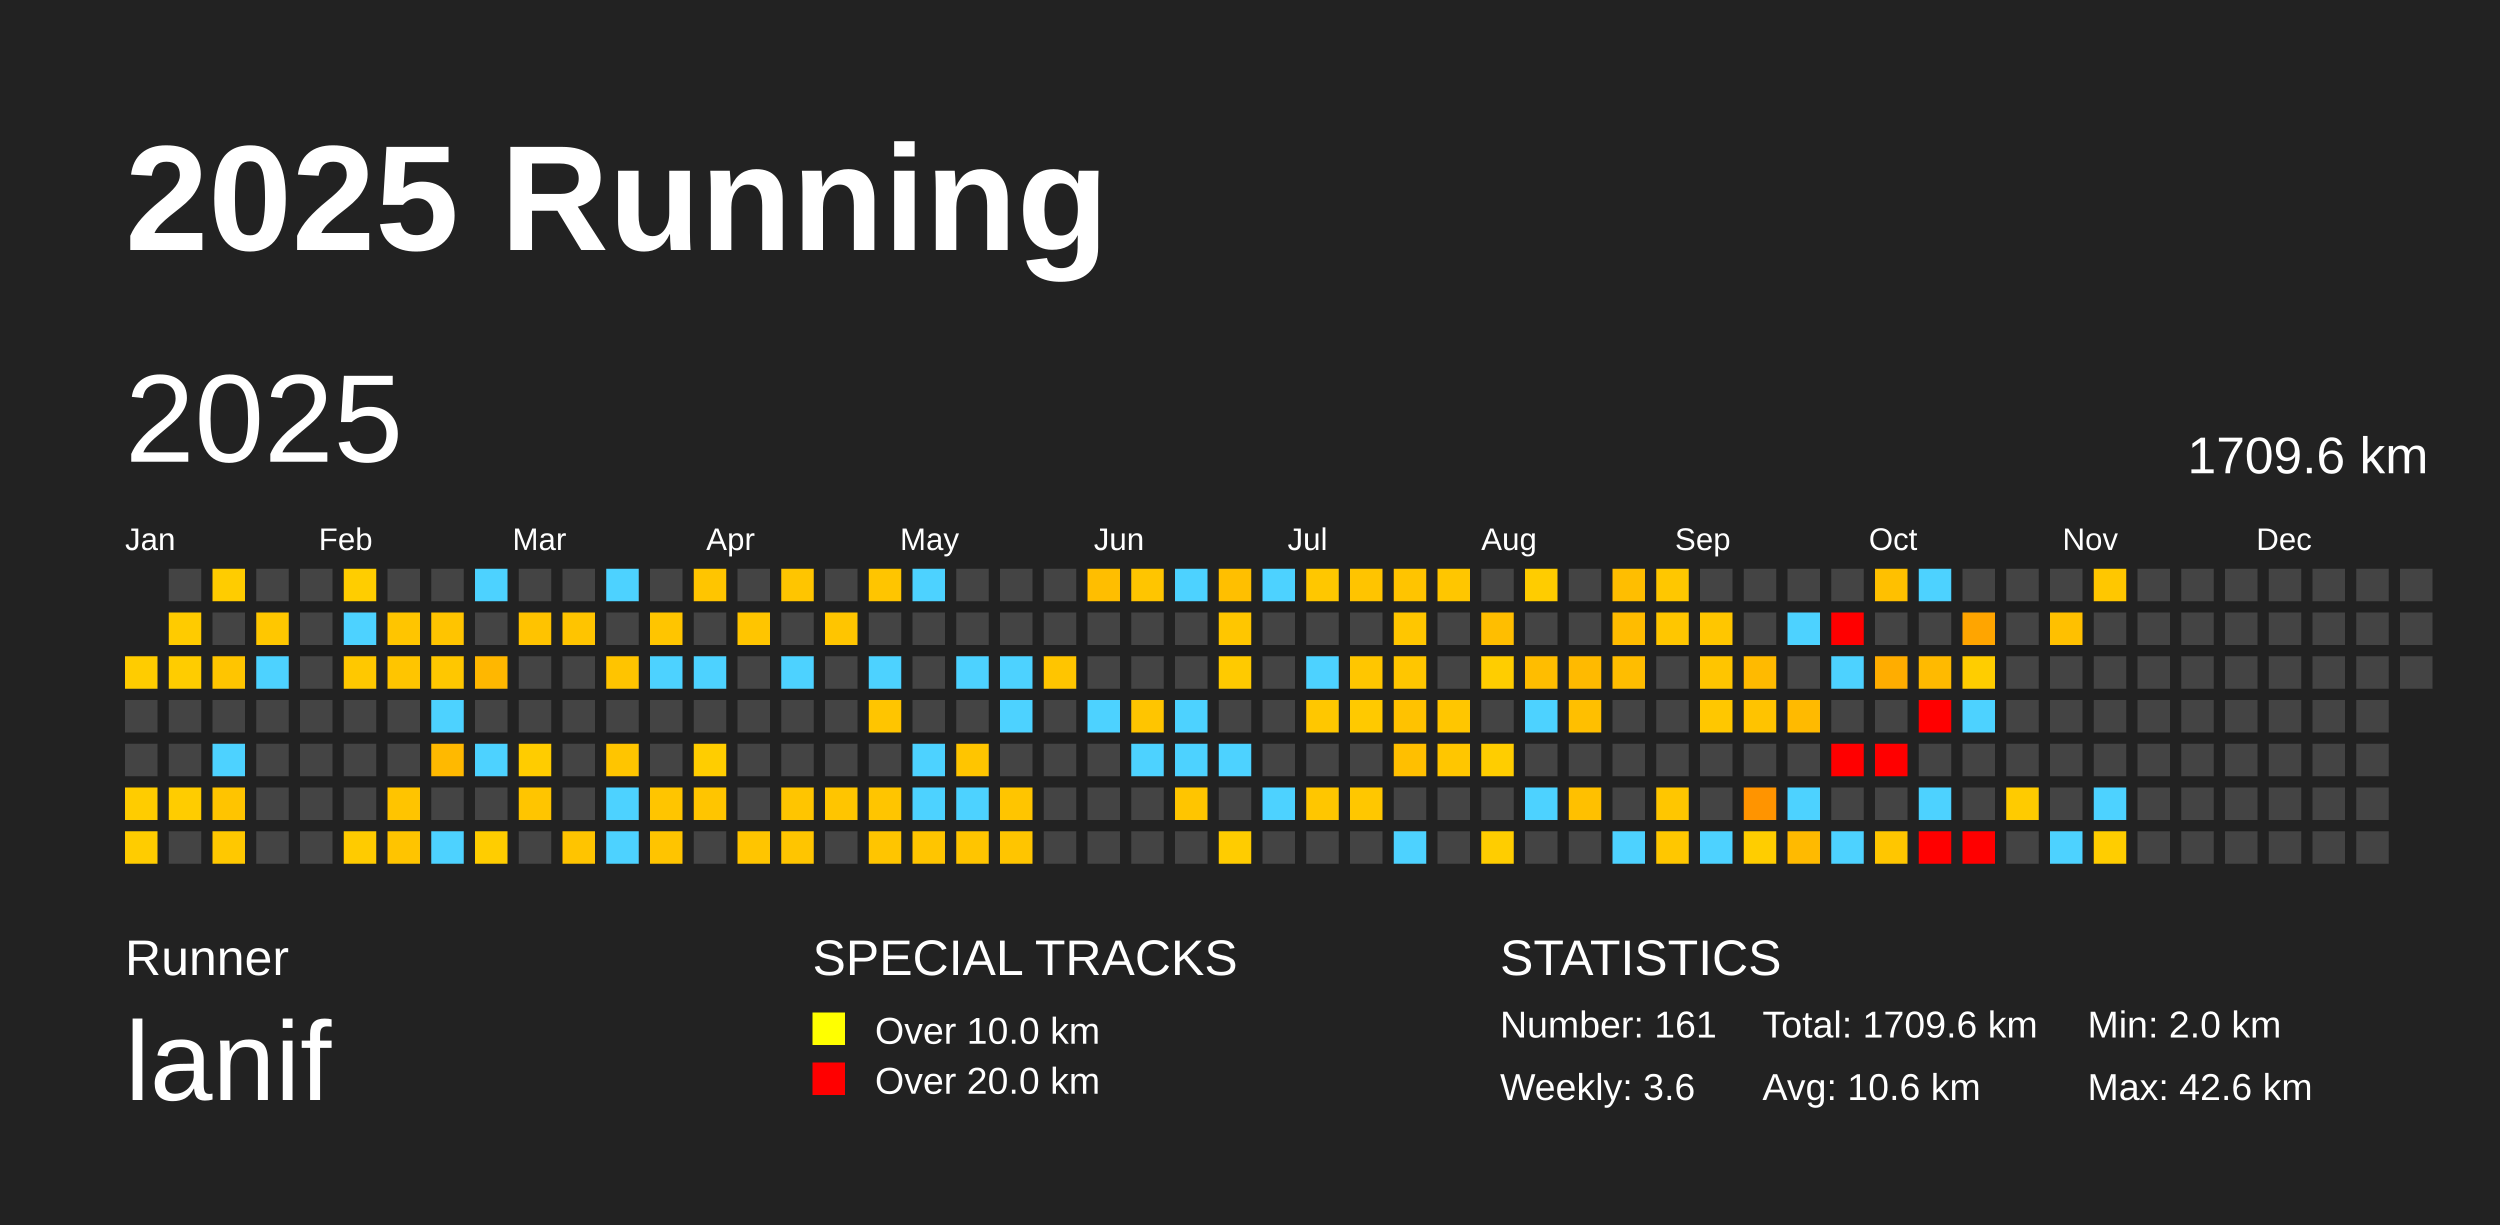
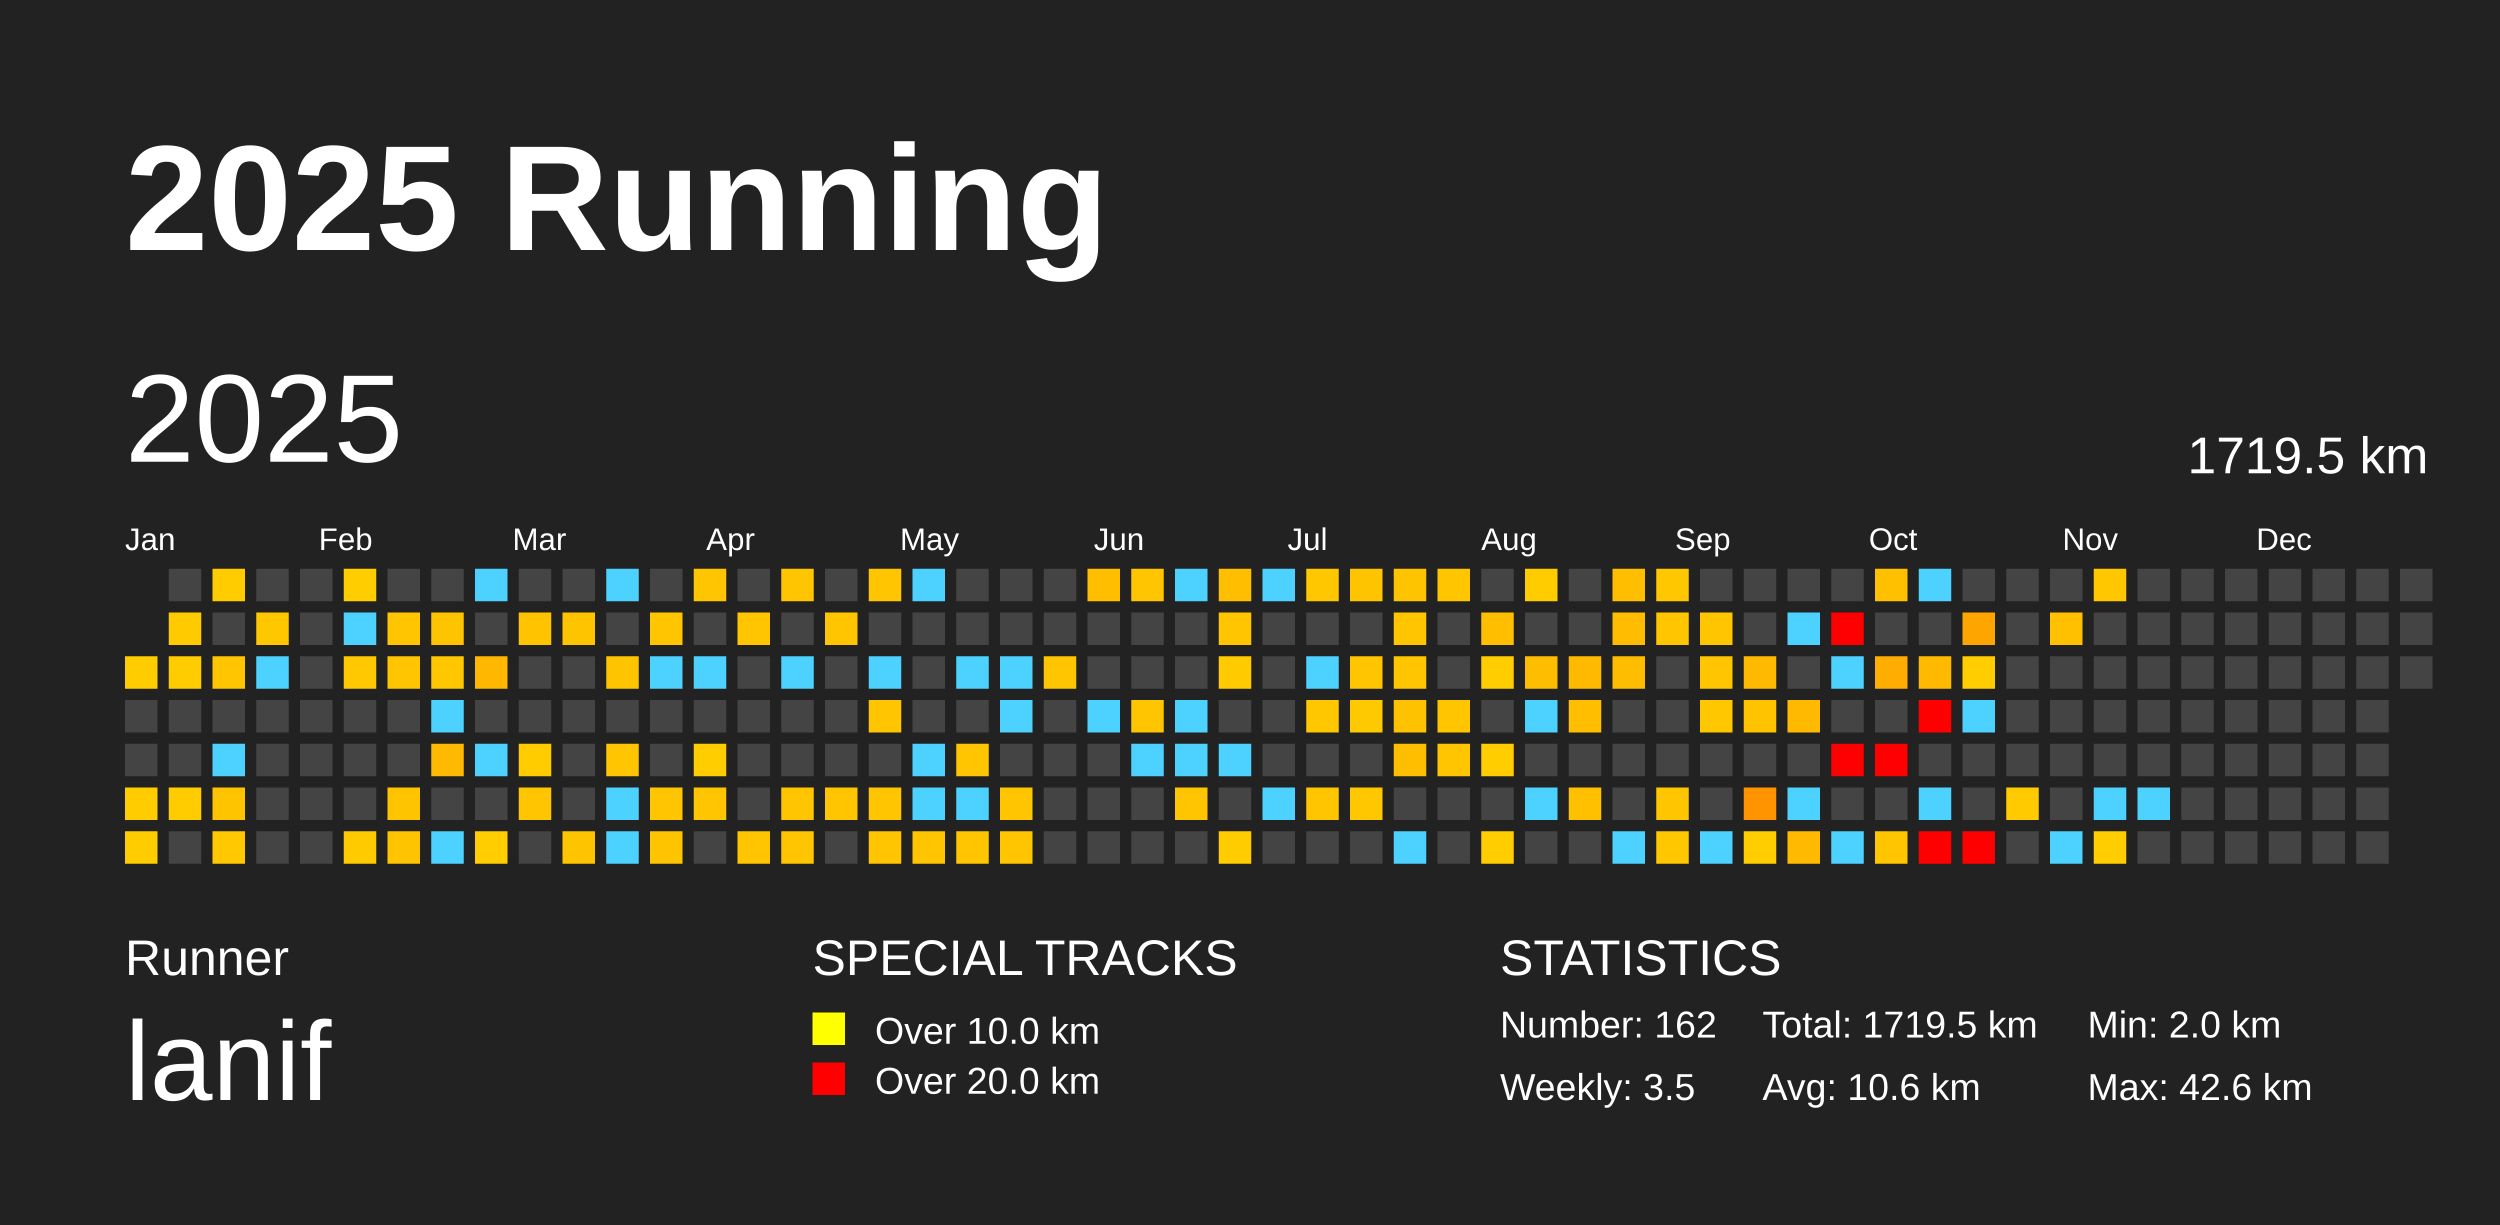
<svg xmlns="http://www.w3.org/2000/svg" baseProfile="full" height="98mm" version="1.1" viewBox="0,0,200,98" width="200mm">
  <defs />
  <rect fill="#222222" height="98" width="200" x="0" y="0" />
  <text fill="#FFFFFF" style="font-size:12px; font-family:Arial; font-weight:bold;" x="10" y="20">2025 Running</text>
  <text fill="#FFFFFF" style="font-size:4px; font-family:Arial" x="10" y="78">Runner</text>
  <text fill="#FFFFFF" style="font-size:9px; font-family:Arial" x="10" y="88">lanif</text>
  <text fill="#FFFFFF" style="font-size:4px; font-family:Arial" x="65" y="78">SPECIAL TRACKS</text>
  <rect fill="yellow" height="2.6" width="2.6" x="65" y="81" />
  <text fill="#FFFFFF" style="font-size:3px; font-family:Arial" x="70" y="83.5">Over 10.0 km</text>
  <rect fill="red" height="2.6" width="2.6" x="65" y="85" />
  <text fill="#FFFFFF" style="font-size:3px; font-family:Arial" x="70" y="87.5">Over 20.0 km</text>
  <text fill="#FFFFFF" style="font-size:4px; font-family:Arial" x="120" y="78">STATISTICS</text>
-   <text fill="#FFFFFF" style="font-size:3px; font-family:Arial" x="120" y="83">Number: 161</text>
-   <text fill="#FFFFFF" style="font-size:3px; font-family:Arial" x="120" y="88">Weekly: 3.6</text>
-   <text fill="#FFFFFF" style="font-size:3px; font-family:Arial" x="141" y="83">Total: 1709.6 km</text>
+   <text fill="#FFFFFF" style="font-size:3px; font-family:Arial" x="120" y="83">Number: 162</text>
+   <text fill="#FFFFFF" style="font-size:3px; font-family:Arial" x="120" y="88">Weekly: 3.5</text>
+   <text fill="#FFFFFF" style="font-size:3px; font-family:Arial" x="141" y="83">Total: 1719.5 km</text>
  <text fill="#FFFFFF" style="font-size:3px; font-family:Arial" x="141" y="88">Avg: 10.6 km</text>
  <text fill="#FFFFFF" style="font-size:3px; font-family:Arial" x="167" y="83">Min: 2.0 km</text>
  <text fill="#FFFFFF" style="font-size:3px; font-family:Arial" x="167" y="88">Max: 42.6 km</text>
  <text dominant-baseline="hanging" fill="#FFFFFF" style="font-size:10.0px; font-family:Arial;" x="10" y="30">2025</text>
-   <text dominant-baseline="hanging" fill="#FFFFFF" style="font-size:4.125px; font-family:Arial;" x="175" y="35">1709.6 km</text>
+   <text dominant-baseline="hanging" fill="#FFFFFF" style="font-size:4.125px; font-family:Arial;" x="175" y="35">1719.5 km</text>
  <text fill="#FFFFFF" style="font-size:2.5px; font-family:Arial" x="10.0" y="44">Jan</text>
  <text fill="#FFFFFF" style="font-size:2.5px; font-family:Arial" x="25.5" y="44">Feb</text>
  <text fill="#FFFFFF" style="font-size:2.5px; font-family:Arial" x="41.0" y="44">Mar</text>
  <text fill="#FFFFFF" style="font-size:2.5px; font-family:Arial" x="56.5" y="44">Apr</text>
  <text fill="#FFFFFF" style="font-size:2.5px; font-family:Arial" x="72.0" y="44">May</text>
  <text fill="#FFFFFF" style="font-size:2.5px; font-family:Arial" x="87.5" y="44">Jun</text>
  <text fill="#FFFFFF" style="font-size:2.5px; font-family:Arial" x="103.0" y="44">Jul</text>
  <text fill="#FFFFFF" style="font-size:2.5px; font-family:Arial" x="118.5" y="44">Aug</text>
  <text fill="#FFFFFF" style="font-size:2.5px; font-family:Arial" x="134.0" y="44">Sep</text>
  <text fill="#FFFFFF" style="font-size:2.5px; font-family:Arial" x="149.5" y="44">Oct</text>
  <text fill="#FFFFFF" style="font-size:2.5px; font-family:Arial" x="165.0" y="44">Nov</text>
  <text fill="#FFFFFF" style="font-size:2.5px; font-family:Arial" x="180.5" y="44">Dec</text>
  <rect fill="#ffcc00" height="2.6" width="2.6" x="10.0" y="52.5" />
  <rect fill="#444444" height="2.6" width="2.6" x="10.0" y="56.0" />
  <rect fill="#444444" height="2.6" width="2.6" x="10.0" y="59.5" />
  <rect fill="#ffcc00" height="2.6" width="2.6" x="10.0" y="63.0" />
  <rect fill="#ffcc00" height="2.6" width="2.6" x="10.0" y="66.5" />
  <rect fill="#444444" height="2.6" width="2.6" x="13.5" y="45.5" />
  <rect fill="#ffcb00" height="2.6" width="2.6" x="13.5" y="49.0" />
  <rect fill="#ffcc00" height="2.6" width="2.6" x="13.5" y="52.5" />
  <rect fill="#444444" height="2.6" width="2.6" x="13.5" y="56.0" />
  <rect fill="#444444" height="2.6" width="2.6" x="13.5" y="59.5" />
  <rect fill="#ffcc00" height="2.6" width="2.6" x="13.5" y="63.0" />
  <rect fill="#444444" height="2.6" width="2.6" x="13.5" y="66.5" />
  <rect fill="#ffcc00" height="2.6" width="2.6" x="17.0" y="45.5" />
  <rect fill="#444444" height="2.6" width="2.6" x="17.0" y="49.0" />
  <rect fill="#ffc500" height="2.6" width="2.6" x="17.0" y="52.5" />
  <rect fill="#444444" height="2.6" width="2.6" x="17.0" y="56.0" />
  <rect fill="#4dd2ff" height="2.6" width="2.6" x="17.0" y="59.5" />
  <rect fill="#ffc400" height="2.6" width="2.6" x="17.0" y="63.0" />
  <rect fill="#ffc800" height="2.6" width="2.6" x="17.0" y="66.5" />
  <rect fill="#444444" height="2.6" width="2.6" x="20.5" y="45.5" />
  <rect fill="#ffc700" height="2.6" width="2.6" x="20.5" y="49.0" />
  <rect fill="#4dd2ff" height="2.6" width="2.6" x="20.5" y="52.5" />
  <rect fill="#444444" height="2.6" width="2.6" x="20.5" y="56.0" />
  <rect fill="#444444" height="2.6" width="2.6" x="20.5" y="59.5" />
  <rect fill="#444444" height="2.6" width="2.6" x="20.5" y="63.0" />
  <rect fill="#444444" height="2.6" width="2.6" x="20.5" y="66.5" />
  <rect fill="#444444" height="2.6" width="2.6" x="24.0" y="45.5" />
  <rect fill="#444444" height="2.6" width="2.6" x="24.0" y="49.0" />
  <rect fill="#444444" height="2.6" width="2.6" x="24.0" y="52.5" />
  <rect fill="#444444" height="2.6" width="2.6" x="24.0" y="56.0" />
  <rect fill="#444444" height="2.6" width="2.6" x="24.0" y="59.5" />
  <rect fill="#444444" height="2.6" width="2.6" x="24.0" y="63.0" />
  <rect fill="#444444" height="2.6" width="2.6" x="24.0" y="66.5" />
  <rect fill="#ffcd00" height="2.6" width="2.6" x="27.5" y="45.5" />
  <rect fill="#4dd2ff" height="2.6" width="2.6" x="27.5" y="49.0" />
  <rect fill="#ffc800" height="2.6" width="2.6" x="27.5" y="52.5" />
  <rect fill="#444444" height="2.6" width="2.6" x="27.5" y="56.0" />
  <rect fill="#444444" height="2.6" width="2.6" x="27.5" y="59.5" />
  <rect fill="#444444" height="2.6" width="2.6" x="27.5" y="63.0" />
  <rect fill="#ffcb00" height="2.6" width="2.6" x="27.5" y="66.5" />
  <rect fill="#444444" height="2.6" width="2.6" x="31.0" y="45.5" />
  <rect fill="#ffc500" height="2.6" width="2.6" x="31.0" y="49.0" />
  <rect fill="#ffc500" height="2.6" width="2.6" x="31.0" y="52.5" />
  <rect fill="#444444" height="2.6" width="2.6" x="31.0" y="56.0" />
  <rect fill="#444444" height="2.6" width="2.6" x="31.0" y="59.5" />
  <rect fill="#ffc400" height="2.6" width="2.6" x="31.0" y="63.0" />
  <rect fill="#ffc400" height="2.6" width="2.6" x="31.0" y="66.5" />
  <rect fill="#444444" height="2.6" width="2.6" x="34.5" y="45.5" />
  <rect fill="#ffc400" height="2.6" width="2.6" x="34.5" y="49.0" />
  <rect fill="#ffc700" height="2.6" width="2.6" x="34.5" y="52.5" />
  <rect fill="#4dd2ff" height="2.6" width="2.6" x="34.5" y="56.0" />
  <rect fill="#ffb900" height="2.6" width="2.6" x="34.5" y="59.5" />
  <rect fill="#444444" height="2.6" width="2.6" x="34.5" y="63.0" />
  <rect fill="#4dd2ff" height="2.6" width="2.6" x="34.5" y="66.5" />
  <rect fill="#4dd2ff" height="2.6" width="2.6" x="38.0" y="45.5" />
  <rect fill="#444444" height="2.6" width="2.6" x="38.0" y="49.0" />
  <rect fill="#ffb700" height="2.6" width="2.6" x="38.0" y="52.5" />
  <rect fill="#444444" height="2.6" width="2.6" x="38.0" y="56.0" />
  <rect fill="#4dd2ff" height="2.6" width="2.6" x="38.0" y="59.5" />
  <rect fill="#444444" height="2.6" width="2.6" x="38.0" y="63.0" />
  <rect fill="#ffcd00" height="2.6" width="2.6" x="38.0" y="66.5" />
  <rect fill="#444444" height="2.6" width="2.6" x="41.5" y="45.5" />
  <rect fill="#ffc300" height="2.6" width="2.6" x="41.5" y="49.0" />
  <rect fill="#444444" height="2.6" width="2.6" x="41.5" y="52.5" />
  <rect fill="#444444" height="2.6" width="2.6" x="41.5" y="56.0" />
  <rect fill="#ffcc00" height="2.6" width="2.6" x="41.5" y="59.5" />
  <rect fill="#ffc500" height="2.6" width="2.6" x="41.5" y="63.0" />
  <rect fill="#444444" height="2.6" width="2.6" x="41.5" y="66.5" />
  <rect fill="#444444" height="2.6" width="2.6" x="45.0" y="45.5" />
  <rect fill="#ffc400" height="2.6" width="2.6" x="45.0" y="49.0" />
  <rect fill="#444444" height="2.6" width="2.6" x="45.0" y="52.5" />
  <rect fill="#444444" height="2.6" width="2.6" x="45.0" y="56.0" />
  <rect fill="#444444" height="2.6" width="2.6" x="45.0" y="59.5" />
  <rect fill="#444444" height="2.6" width="2.6" x="45.0" y="63.0" />
  <rect fill="#ffc400" height="2.6" width="2.6" x="45.0" y="66.5" />
  <rect fill="#4dd2ff" height="2.6" width="2.6" x="48.5" y="45.5" />
  <rect fill="#444444" height="2.6" width="2.6" x="48.5" y="49.0" />
  <rect fill="#ffc400" height="2.6" width="2.6" x="48.5" y="52.5" />
  <rect fill="#444444" height="2.6" width="2.6" x="48.5" y="56.0" />
  <rect fill="#ffc500" height="2.6" width="2.6" x="48.5" y="59.5" />
  <rect fill="#4dd2ff" height="2.6" width="2.6" x="48.5" y="63.0" />
  <rect fill="#4dd2ff" height="2.6" width="2.6" x="48.5" y="66.5" />
  <rect fill="#444444" height="2.6" width="2.6" x="52.0" y="45.5" />
  <rect fill="#ffc500" height="2.6" width="2.6" x="52.0" y="49.0" />
  <rect fill="#4dd2ff" height="2.6" width="2.6" x="52.0" y="52.5" />
  <rect fill="#444444" height="2.6" width="2.6" x="52.0" y="56.0" />
  <rect fill="#444444" height="2.6" width="2.6" x="52.0" y="59.5" />
  <rect fill="#ffc500" height="2.6" width="2.6" x="52.0" y="63.0" />
  <rect fill="#ffc400" height="2.6" width="2.6" x="52.0" y="66.5" />
  <rect fill="#ffc500" height="2.6" width="2.6" x="55.5" y="45.5" />
  <rect fill="#444444" height="2.6" width="2.6" x="55.5" y="49.0" />
  <rect fill="#4dd2ff" height="2.6" width="2.6" x="55.5" y="52.5" />
  <rect fill="#444444" height="2.6" width="2.6" x="55.5" y="56.0" />
  <rect fill="#ffcd00" height="2.6" width="2.6" x="55.5" y="59.5" />
  <rect fill="#ffc500" height="2.6" width="2.6" x="55.5" y="63.0" />
  <rect fill="#444444" height="2.6" width="2.6" x="55.5" y="66.5" />
  <rect fill="#444444" height="2.6" width="2.6" x="59.0" y="45.5" />
  <rect fill="#ffc500" height="2.6" width="2.6" x="59.0" y="49.0" />
  <rect fill="#444444" height="2.6" width="2.6" x="59.0" y="52.5" />
  <rect fill="#444444" height="2.6" width="2.6" x="59.0" y="56.0" />
  <rect fill="#444444" height="2.6" width="2.6" x="59.0" y="59.5" />
  <rect fill="#444444" height="2.6" width="2.6" x="59.0" y="63.0" />
  <rect fill="#ffc500" height="2.6" width="2.6" x="59.0" y="66.5" />
  <rect fill="#ffc500" height="2.6" width="2.6" x="62.5" y="45.5" />
  <rect fill="#444444" height="2.6" width="2.6" x="62.5" y="49.0" />
  <rect fill="#4dd2ff" height="2.6" width="2.6" x="62.5" y="52.5" />
  <rect fill="#444444" height="2.6" width="2.6" x="62.5" y="56.0" />
  <rect fill="#444444" height="2.6" width="2.6" x="62.5" y="59.5" />
  <rect fill="#ffc500" height="2.6" width="2.6" x="62.5" y="63.0" />
  <rect fill="#ffc500" height="2.6" width="2.6" x="62.5" y="66.5" />
  <rect fill="#444444" height="2.6" width="2.6" x="66.0" y="45.5" />
  <rect fill="#ffc500" height="2.6" width="2.6" x="66.0" y="49.0" />
  <rect fill="#444444" height="2.6" width="2.6" x="66.0" y="52.5" />
  <rect fill="#444444" height="2.6" width="2.6" x="66.0" y="56.0" />
  <rect fill="#444444" height="2.6" width="2.6" x="66.0" y="59.5" />
  <rect fill="#ffc500" height="2.6" width="2.6" x="66.0" y="63.0" />
  <rect fill="#444444" height="2.6" width="2.6" x="66.0" y="66.5" />
  <rect fill="#ffc500" height="2.6" width="2.6" x="69.5" y="45.5" />
  <rect fill="#444444" height="2.6" width="2.6" x="69.5" y="49.0" />
  <rect fill="#4dd2ff" height="2.6" width="2.6" x="69.5" y="52.5" />
  <rect fill="#ffc500" height="2.6" width="2.6" x="69.5" y="56.0" />
  <rect fill="#444444" height="2.6" width="2.6" x="69.5" y="59.5" />
  <rect fill="#ffc500" height="2.6" width="2.6" x="69.5" y="63.0" />
  <rect fill="#ffc500" height="2.6" width="2.6" x="69.5" y="66.5" />
  <rect fill="#4dd2ff" height="2.6" width="2.6" x="73.0" y="45.5" />
  <rect fill="#444444" height="2.6" width="2.6" x="73.0" y="49.0" />
  <rect fill="#444444" height="2.6" width="2.6" x="73.0" y="52.5" />
  <rect fill="#444444" height="2.6" width="2.6" x="73.0" y="56.0" />
  <rect fill="#4dd2ff" height="2.6" width="2.6" x="73.0" y="59.5" />
  <rect fill="#4dd2ff" height="2.6" width="2.6" x="73.0" y="63.0" />
  <rect fill="#ffc500" height="2.6" width="2.6" x="73.0" y="66.5" />
  <rect fill="#444444" height="2.6" width="2.6" x="76.5" y="45.5" />
  <rect fill="#444444" height="2.6" width="2.6" x="76.5" y="49.0" />
  <rect fill="#4dd2ff" height="2.6" width="2.6" x="76.5" y="52.5" />
  <rect fill="#444444" height="2.6" width="2.6" x="76.5" y="56.0" />
  <rect fill="#ffc500" height="2.6" width="2.6" x="76.5" y="59.5" />
  <rect fill="#4dd2ff" height="2.6" width="2.6" x="76.5" y="63.0" />
  <rect fill="#ffc500" height="2.6" width="2.6" x="76.5" y="66.5" />
  <rect fill="#444444" height="2.6" width="2.6" x="80.0" y="45.5" />
  <rect fill="#444444" height="2.6" width="2.6" x="80.0" y="49.0" />
  <rect fill="#4dd2ff" height="2.6" width="2.6" x="80.0" y="52.5" />
  <rect fill="#4dd2ff" height="2.6" width="2.6" x="80.0" y="56.0" />
  <rect fill="#444444" height="2.6" width="2.6" x="80.0" y="59.5" />
  <rect fill="#ffc500" height="2.6" width="2.6" x="80.0" y="63.0" />
  <rect fill="#ffc500" height="2.6" width="2.6" x="80.0" y="66.5" />
  <rect fill="#444444" height="2.6" width="2.6" x="83.5" y="45.5" />
  <rect fill="#444444" height="2.6" width="2.6" x="83.5" y="49.0" />
  <rect fill="#ffc500" height="2.6" width="2.6" x="83.5" y="52.5" />
  <rect fill="#444444" height="2.6" width="2.6" x="83.5" y="56.0" />
  <rect fill="#444444" height="2.6" width="2.6" x="83.5" y="59.5" />
  <rect fill="#444444" height="2.6" width="2.6" x="83.5" y="63.0" />
  <rect fill="#444444" height="2.6" width="2.6" x="83.5" y="66.5" />
  <rect fill="#ffbe00" height="2.6" width="2.6" x="87.0" y="45.5" />
  <rect fill="#444444" height="2.6" width="2.6" x="87.0" y="49.0" />
  <rect fill="#444444" height="2.6" width="2.6" x="87.0" y="52.5" />
  <rect fill="#4dd2ff" height="2.6" width="2.6" x="87.0" y="56.0" />
  <rect fill="#444444" height="2.6" width="2.6" x="87.0" y="59.5" />
  <rect fill="#444444" height="2.6" width="2.6" x="87.0" y="63.0" />
  <rect fill="#444444" height="2.6" width="2.6" x="87.0" y="66.5" />
  <rect fill="#ffc500" height="2.6" width="2.6" x="90.5" y="45.5" />
  <rect fill="#444444" height="2.6" width="2.6" x="90.5" y="49.0" />
  <rect fill="#444444" height="2.6" width="2.6" x="90.5" y="52.5" />
  <rect fill="#ffc500" height="2.6" width="2.6" x="90.5" y="56.0" />
  <rect fill="#4dd2ff" height="2.6" width="2.6" x="90.5" y="59.5" />
  <rect fill="#444444" height="2.6" width="2.6" x="90.5" y="63.0" />
  <rect fill="#444444" height="2.6" width="2.6" x="90.5" y="66.5" />
  <rect fill="#4dd2ff" height="2.6" width="2.6" x="94.0" y="45.5" />
  <rect fill="#444444" height="2.6" width="2.6" x="94.0" y="49.0" />
  <rect fill="#444444" height="2.6" width="2.6" x="94.0" y="52.5" />
  <rect fill="#4dd2ff" height="2.6" width="2.6" x="94.0" y="56.0" />
  <rect fill="#4dd2ff" height="2.6" width="2.6" x="94.0" y="59.5" />
  <rect fill="#ffc500" height="2.6" width="2.6" x="94.0" y="63.0" />
  <rect fill="#444444" height="2.6" width="2.6" x="94.0" y="66.5" />
  <rect fill="#ffbf00" height="2.6" width="2.6" x="97.5" y="45.5" />
  <rect fill="#ffc600" height="2.6" width="2.6" x="97.5" y="49.0" />
  <rect fill="#ffca00" height="2.6" width="2.6" x="97.5" y="52.5" />
  <rect fill="#444444" height="2.6" width="2.6" x="97.5" y="56.0" />
  <rect fill="#4dd2ff" height="2.6" width="2.6" x="97.5" y="59.5" />
  <rect fill="#444444" height="2.6" width="2.6" x="97.5" y="63.0" />
  <rect fill="#ffcc00" height="2.6" width="2.6" x="97.5" y="66.5" />
  <rect fill="#4dd2ff" height="2.6" width="2.6" x="101.0" y="45.5" />
  <rect fill="#444444" height="2.6" width="2.6" x="101.0" y="49.0" />
  <rect fill="#444444" height="2.6" width="2.6" x="101.0" y="52.5" />
  <rect fill="#444444" height="2.6" width="2.6" x="101.0" y="56.0" />
  <rect fill="#444444" height="2.6" width="2.6" x="101.0" y="59.5" />
  <rect fill="#4dd2ff" height="2.6" width="2.6" x="101.0" y="63.0" />
  <rect fill="#444444" height="2.6" width="2.6" x="101.0" y="66.5" />
  <rect fill="#ffc700" height="2.6" width="2.6" x="104.5" y="45.5" />
  <rect fill="#444444" height="2.6" width="2.6" x="104.5" y="49.0" />
  <rect fill="#4dd2ff" height="2.6" width="2.6" x="104.5" y="52.5" />
  <rect fill="#ffc700" height="2.6" width="2.6" x="104.5" y="56.0" />
  <rect fill="#444444" height="2.6" width="2.6" x="104.5" y="59.5" />
  <rect fill="#ffc600" height="2.6" width="2.6" x="104.5" y="63.0" />
  <rect fill="#444444" height="2.6" width="2.6" x="104.5" y="66.5" />
  <rect fill="#ffc400" height="2.6" width="2.6" x="108.0" y="45.5" />
  <rect fill="#444444" height="2.6" width="2.6" x="108.0" y="49.0" />
  <rect fill="#ffc600" height="2.6" width="2.6" x="108.0" y="52.5" />
  <rect fill="#ffc900" height="2.6" width="2.6" x="108.0" y="56.0" />
  <rect fill="#444444" height="2.6" width="2.6" x="108.0" y="59.5" />
  <rect fill="#ffc700" height="2.6" width="2.6" x="108.0" y="63.0" />
  <rect fill="#444444" height="2.6" width="2.6" x="108.0" y="66.5" />
  <rect fill="#ffc400" height="2.6" width="2.6" x="111.5" y="45.5" />
  <rect fill="#ffc600" height="2.6" width="2.6" x="111.5" y="49.0" />
  <rect fill="#ffc600" height="2.6" width="2.6" x="111.5" y="52.5" />
  <rect fill="#ffc200" height="2.6" width="2.6" x="111.5" y="56.0" />
  <rect fill="#ffbf00" height="2.6" width="2.6" x="111.5" y="59.5" />
  <rect fill="#444444" height="2.6" width="2.6" x="111.5" y="63.0" />
  <rect fill="#4dd2ff" height="2.6" width="2.6" x="111.5" y="66.5" />
  <rect fill="#ffc600" height="2.6" width="2.6" x="115.0" y="45.5" />
  <rect fill="#444444" height="2.6" width="2.6" x="115.0" y="49.0" />
  <rect fill="#444444" height="2.6" width="2.6" x="115.0" y="52.5" />
  <rect fill="#ffc600" height="2.6" width="2.6" x="115.0" y="56.0" />
  <rect fill="#ffc600" height="2.6" width="2.6" x="115.0" y="59.5" />
  <rect fill="#444444" height="2.6" width="2.6" x="115.0" y="63.0" />
  <rect fill="#444444" height="2.6" width="2.6" x="115.0" y="66.5" />
  <rect fill="#444444" height="2.6" width="2.6" x="118.5" y="45.5" />
  <rect fill="#ffbe00" height="2.6" width="2.6" x="118.5" y="49.0" />
  <rect fill="#ffcd00" height="2.6" width="2.6" x="118.5" y="52.5" />
  <rect fill="#444444" height="2.6" width="2.6" x="118.5" y="56.0" />
  <rect fill="#ffcd00" height="2.6" width="2.6" x="118.5" y="59.5" />
  <rect fill="#444444" height="2.6" width="2.6" x="118.5" y="63.0" />
  <rect fill="#ffcd00" height="2.6" width="2.6" x="118.5" y="66.5" />
  <rect fill="#ffcc00" height="2.6" width="2.6" x="122.0" y="45.5" />
  <rect fill="#444444" height="2.6" width="2.6" x="122.0" y="49.0" />
  <rect fill="#ffbd00" height="2.6" width="2.6" x="122.0" y="52.5" />
  <rect fill="#4dd2ff" height="2.6" width="2.6" x="122.0" y="56.0" />
  <rect fill="#444444" height="2.6" width="2.6" x="122.0" y="59.5" />
  <rect fill="#4dd2ff" height="2.6" width="2.6" x="122.0" y="63.0" />
  <rect fill="#444444" height="2.6" width="2.6" x="122.0" y="66.5" />
  <rect fill="#444444" height="2.6" width="2.6" x="125.5" y="45.5" />
  <rect fill="#444444" height="2.6" width="2.6" x="125.5" y="49.0" />
  <rect fill="#ffba00" height="2.6" width="2.6" x="125.5" y="52.5" />
  <rect fill="#ffbf00" height="2.6" width="2.6" x="125.5" y="56.0" />
  <rect fill="#444444" height="2.6" width="2.6" x="125.5" y="59.5" />
  <rect fill="#ffc000" height="2.6" width="2.6" x="125.5" y="63.0" />
  <rect fill="#444444" height="2.6" width="2.6" x="125.5" y="66.5" />
  <rect fill="#ffbe00" height="2.6" width="2.6" x="129.0" y="45.5" />
  <rect fill="#ffbc00" height="2.6" width="2.6" x="129.0" y="49.0" />
  <rect fill="#ffbd00" height="2.6" width="2.6" x="129.0" y="52.5" />
  <rect fill="#444444" height="2.6" width="2.6" x="129.0" y="56.0" />
  <rect fill="#444444" height="2.6" width="2.6" x="129.0" y="59.5" />
  <rect fill="#444444" height="2.6" width="2.6" x="129.0" y="63.0" />
  <rect fill="#4dd2ff" height="2.6" width="2.6" x="129.0" y="66.5" />
  <rect fill="#ffc700" height="2.6" width="2.6" x="132.5" y="45.5" />
  <rect fill="#ffc600" height="2.6" width="2.6" x="132.5" y="49.0" />
  <rect fill="#444444" height="2.6" width="2.6" x="132.5" y="52.5" />
  <rect fill="#444444" height="2.6" width="2.6" x="132.5" y="56.0" />
  <rect fill="#444444" height="2.6" width="2.6" x="132.5" y="59.5" />
  <rect fill="#ffc600" height="2.6" width="2.6" x="132.5" y="63.0" />
  <rect fill="#ffc700" height="2.6" width="2.6" x="132.5" y="66.5" />
  <rect fill="#444444" height="2.6" width="2.6" x="136.0" y="45.5" />
  <rect fill="#ffc600" height="2.6" width="2.6" x="136.0" y="49.0" />
  <rect fill="#ffc500" height="2.6" width="2.6" x="136.0" y="52.5" />
  <rect fill="#ffc700" height="2.6" width="2.6" x="136.0" y="56.0" />
  <rect fill="#444444" height="2.6" width="2.6" x="136.0" y="59.5" />
  <rect fill="#444444" height="2.6" width="2.6" x="136.0" y="63.0" />
  <rect fill="#4dd2ff" height="2.6" width="2.6" x="136.0" y="66.5" />
  <rect fill="#444444" height="2.6" width="2.6" x="139.5" y="45.5" />
  <rect fill="#444444" height="2.6" width="2.6" x="139.5" y="49.0" />
  <rect fill="#ffba00" height="2.6" width="2.6" x="139.5" y="52.5" />
  <rect fill="#ffc300" height="2.6" width="2.6" x="139.5" y="56.0" />
  <rect fill="#444444" height="2.6" width="2.6" x="139.5" y="59.5" />
  <rect fill="#ff9400" height="2.6" width="2.6" x="139.5" y="63.0" />
  <rect fill="#ffcd00" height="2.6" width="2.6" x="139.5" y="66.5" />
  <rect fill="#444444" height="2.6" width="2.6" x="143.0" y="45.5" />
  <rect fill="#4dd2ff" height="2.6" width="2.6" x="143.0" y="49.0" />
  <rect fill="#444444" height="2.6" width="2.6" x="143.0" y="52.5" />
  <rect fill="#ffba00" height="2.6" width="2.6" x="143.0" y="56.0" />
  <rect fill="#444444" height="2.6" width="2.6" x="143.0" y="59.5" />
  <rect fill="#4dd2ff" height="2.6" width="2.6" x="143.0" y="63.0" />
  <rect fill="#ffba00" height="2.6" width="2.6" x="143.0" y="66.5" />
  <rect fill="#444444" height="2.6" width="2.6" x="146.5" y="45.5" />
  <rect fill="red" height="2.6" width="2.6" x="146.5" y="49.0" />
  <rect fill="#4dd2ff" height="2.6" width="2.6" x="146.5" y="52.5" />
  <rect fill="#444444" height="2.6" width="2.6" x="146.5" y="56.0" />
  <rect fill="red" height="2.6" width="2.6" x="146.5" y="59.5" />
  <rect fill="#444444" height="2.6" width="2.6" x="146.5" y="63.0" />
  <rect fill="#4dd2ff" height="2.6" width="2.6" x="146.5" y="66.5" />
  <rect fill="#ffc000" height="2.6" width="2.6" x="150.0" y="45.5" />
  <rect fill="#444444" height="2.6" width="2.6" x="150.0" y="49.0" />
  <rect fill="#ffad00" height="2.6" width="2.6" x="150.0" y="52.5" />
  <rect fill="#444444" height="2.6" width="2.6" x="150.0" y="56.0" />
  <rect fill="red" height="2.6" width="2.6" x="150.0" y="59.5" />
  <rect fill="#444444" height="2.6" width="2.6" x="150.0" y="63.0" />
  <rect fill="#ffc600" height="2.6" width="2.6" x="150.0" y="66.5" />
  <rect fill="#4dd2ff" height="2.6" width="2.6" x="153.5" y="45.5" />
  <rect fill="#444444" height="2.6" width="2.6" x="153.5" y="49.0" />
  <rect fill="#ffba00" height="2.6" width="2.6" x="153.5" y="52.5" />
  <rect fill="red" height="2.6" width="2.6" x="153.5" y="56.0" />
  <rect fill="#444444" height="2.6" width="2.6" x="153.5" y="59.5" />
  <rect fill="#4dd2ff" height="2.6" width="2.6" x="153.5" y="63.0" />
  <rect fill="red" height="2.6" width="2.6" x="153.5" y="66.5" />
  <rect fill="#444444" height="2.6" width="2.6" x="157.0" y="45.5" />
  <rect fill="#ffa500" height="2.6" width="2.6" x="157.0" y="49.0" />
  <rect fill="#ffcd00" height="2.6" width="2.6" x="157.0" y="52.5" />
  <rect fill="#4dd2ff" height="2.6" width="2.6" x="157.0" y="56.0" />
  <rect fill="#444444" height="2.6" width="2.6" x="157.0" y="59.5" />
  <rect fill="#444444" height="2.6" width="2.6" x="157.0" y="63.0" />
  <rect fill="red" height="2.6" width="2.6" x="157.0" y="66.5" />
  <rect fill="#444444" height="2.6" width="2.6" x="160.5" y="45.5" />
  <rect fill="#444444" height="2.6" width="2.6" x="160.5" y="49.0" />
  <rect fill="#444444" height="2.6" width="2.6" x="160.5" y="52.5" />
  <rect fill="#444444" height="2.6" width="2.6" x="160.5" y="56.0" />
  <rect fill="#444444" height="2.6" width="2.6" x="160.5" y="59.5" />
  <rect fill="#ffcb00" height="2.6" width="2.6" x="160.5" y="63.0" />
  <rect fill="#444444" height="2.6" width="2.6" x="160.5" y="66.5" />
  <rect fill="#444444" height="2.6" width="2.6" x="164.0" y="45.5" />
  <rect fill="#ffc000" height="2.6" width="2.6" x="164.0" y="49.0" />
  <rect fill="#444444" height="2.6" width="2.6" x="164.0" y="52.5" />
  <rect fill="#444444" height="2.6" width="2.6" x="164.0" y="56.0" />
  <rect fill="#444444" height="2.6" width="2.6" x="164.0" y="59.5" />
  <rect fill="#444444" height="2.6" width="2.6" x="164.0" y="63.0" />
  <rect fill="#4dd2ff" height="2.6" width="2.6" x="164.0" y="66.5" />
  <rect fill="#ffc700" height="2.6" width="2.6" x="167.5" y="45.5" />
  <rect fill="#444444" height="2.6" width="2.6" x="167.5" y="49.0" />
  <rect fill="#444444" height="2.6" width="2.6" x="167.5" y="52.5" />
  <rect fill="#444444" height="2.6" width="2.6" x="167.5" y="56.0" />
  <rect fill="#444444" height="2.6" width="2.6" x="167.5" y="59.5" />
  <rect fill="#4dd2ff" height="2.6" width="2.6" x="167.5" y="63.0" />
  <rect fill="#ffcd00" height="2.6" width="2.6" x="167.5" y="66.5" />
  <rect fill="#444444" height="2.6" width="2.6" x="171.0" y="45.5" />
  <rect fill="#444444" height="2.6" width="2.6" x="171.0" y="49.0" />
  <rect fill="#444444" height="2.6" width="2.6" x="171.0" y="52.5" />
  <rect fill="#444444" height="2.6" width="2.6" x="171.0" y="56.0" />
  <rect fill="#444444" height="2.6" width="2.6" x="171.0" y="59.5" />
-   <rect fill="#444444" height="2.6" width="2.6" x="171.0" y="63.0" />
+   <rect fill="#4dd2ff" height="2.6" width="2.6" x="171.0" y="63.0" />
  <rect fill="#444444" height="2.6" width="2.6" x="171.0" y="66.5" />
  <rect fill="#444444" height="2.6" width="2.6" x="174.5" y="45.5" />
  <rect fill="#444444" height="2.6" width="2.6" x="174.5" y="49.0" />
  <rect fill="#444444" height="2.6" width="2.6" x="174.5" y="52.5" />
  <rect fill="#444444" height="2.6" width="2.6" x="174.5" y="56.0" />
  <rect fill="#444444" height="2.6" width="2.6" x="174.5" y="59.5" />
  <rect fill="#444444" height="2.6" width="2.6" x="174.5" y="63.0" />
  <rect fill="#444444" height="2.6" width="2.6" x="174.5" y="66.5" />
  <rect fill="#444444" height="2.6" width="2.6" x="178.0" y="45.5" />
  <rect fill="#444444" height="2.6" width="2.6" x="178.0" y="49.0" />
  <rect fill="#444444" height="2.6" width="2.6" x="178.0" y="52.5" />
  <rect fill="#444444" height="2.6" width="2.6" x="178.0" y="56.0" />
  <rect fill="#444444" height="2.6" width="2.6" x="178.0" y="59.5" />
  <rect fill="#444444" height="2.6" width="2.6" x="178.0" y="63.0" />
  <rect fill="#444444" height="2.6" width="2.6" x="178.0" y="66.5" />
  <rect fill="#444444" height="2.6" width="2.6" x="181.5" y="45.5" />
  <rect fill="#444444" height="2.6" width="2.6" x="181.5" y="49.0" />
  <rect fill="#444444" height="2.6" width="2.6" x="181.5" y="52.5" />
  <rect fill="#444444" height="2.6" width="2.6" x="181.5" y="56.0" />
  <rect fill="#444444" height="2.6" width="2.6" x="181.5" y="59.5" />
  <rect fill="#444444" height="2.6" width="2.6" x="181.5" y="63.0" />
  <rect fill="#444444" height="2.6" width="2.6" x="181.5" y="66.5" />
  <rect fill="#444444" height="2.6" width="2.6" x="185.0" y="45.5" />
  <rect fill="#444444" height="2.6" width="2.6" x="185.0" y="49.0" />
  <rect fill="#444444" height="2.6" width="2.6" x="185.0" y="52.5" />
  <rect fill="#444444" height="2.6" width="2.6" x="185.0" y="56.0" />
  <rect fill="#444444" height="2.6" width="2.6" x="185.0" y="59.5" />
  <rect fill="#444444" height="2.6" width="2.6" x="185.0" y="63.0" />
  <rect fill="#444444" height="2.6" width="2.6" x="185.0" y="66.5" />
  <rect fill="#444444" height="2.6" width="2.6" x="188.5" y="45.5" />
  <rect fill="#444444" height="2.6" width="2.6" x="188.5" y="49.0" />
  <rect fill="#444444" height="2.6" width="2.6" x="188.5" y="52.5" />
  <rect fill="#444444" height="2.6" width="2.6" x="188.5" y="56.0" />
  <rect fill="#444444" height="2.6" width="2.6" x="188.5" y="59.5" />
  <rect fill="#444444" height="2.6" width="2.6" x="188.5" y="63.0" />
  <rect fill="#444444" height="2.6" width="2.6" x="188.5" y="66.5" />
  <rect fill="#444444" height="2.6" width="2.6" x="192.0" y="45.5" />
  <rect fill="#444444" height="2.6" width="2.6" x="192.0" y="49.0" />
  <rect fill="#444444" height="2.6" width="2.6" x="192.0" y="52.5" />
</svg>
